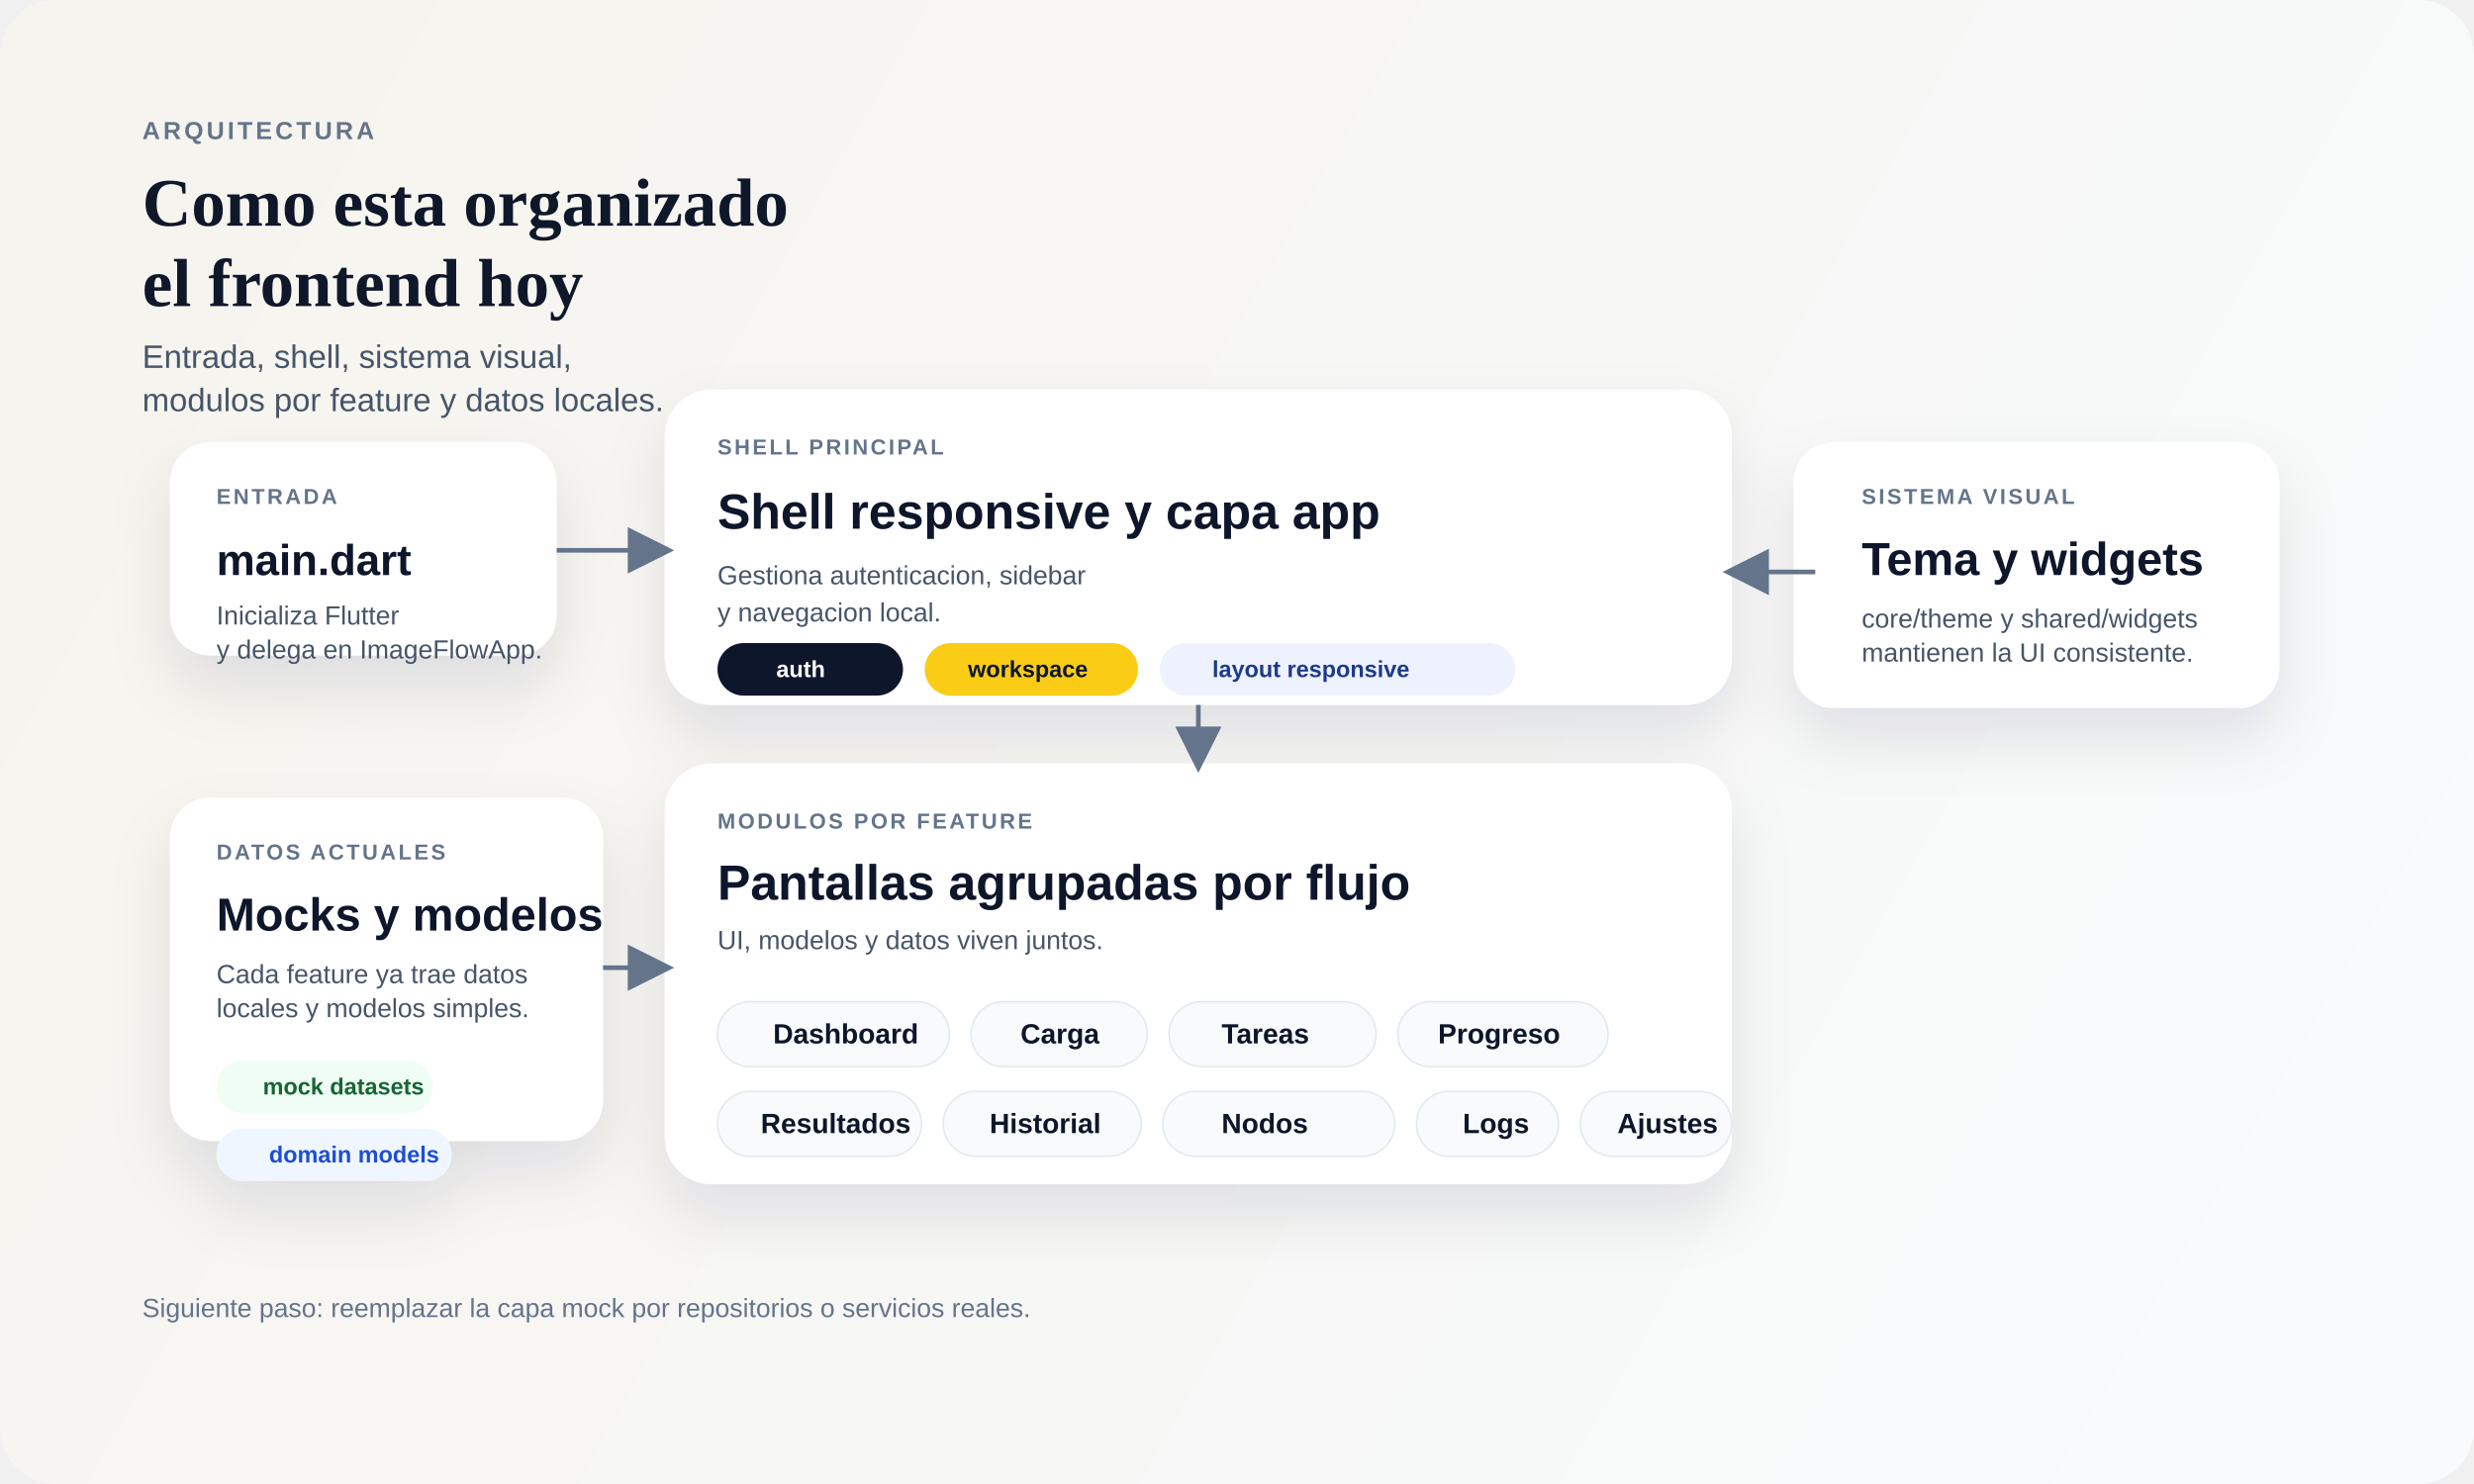
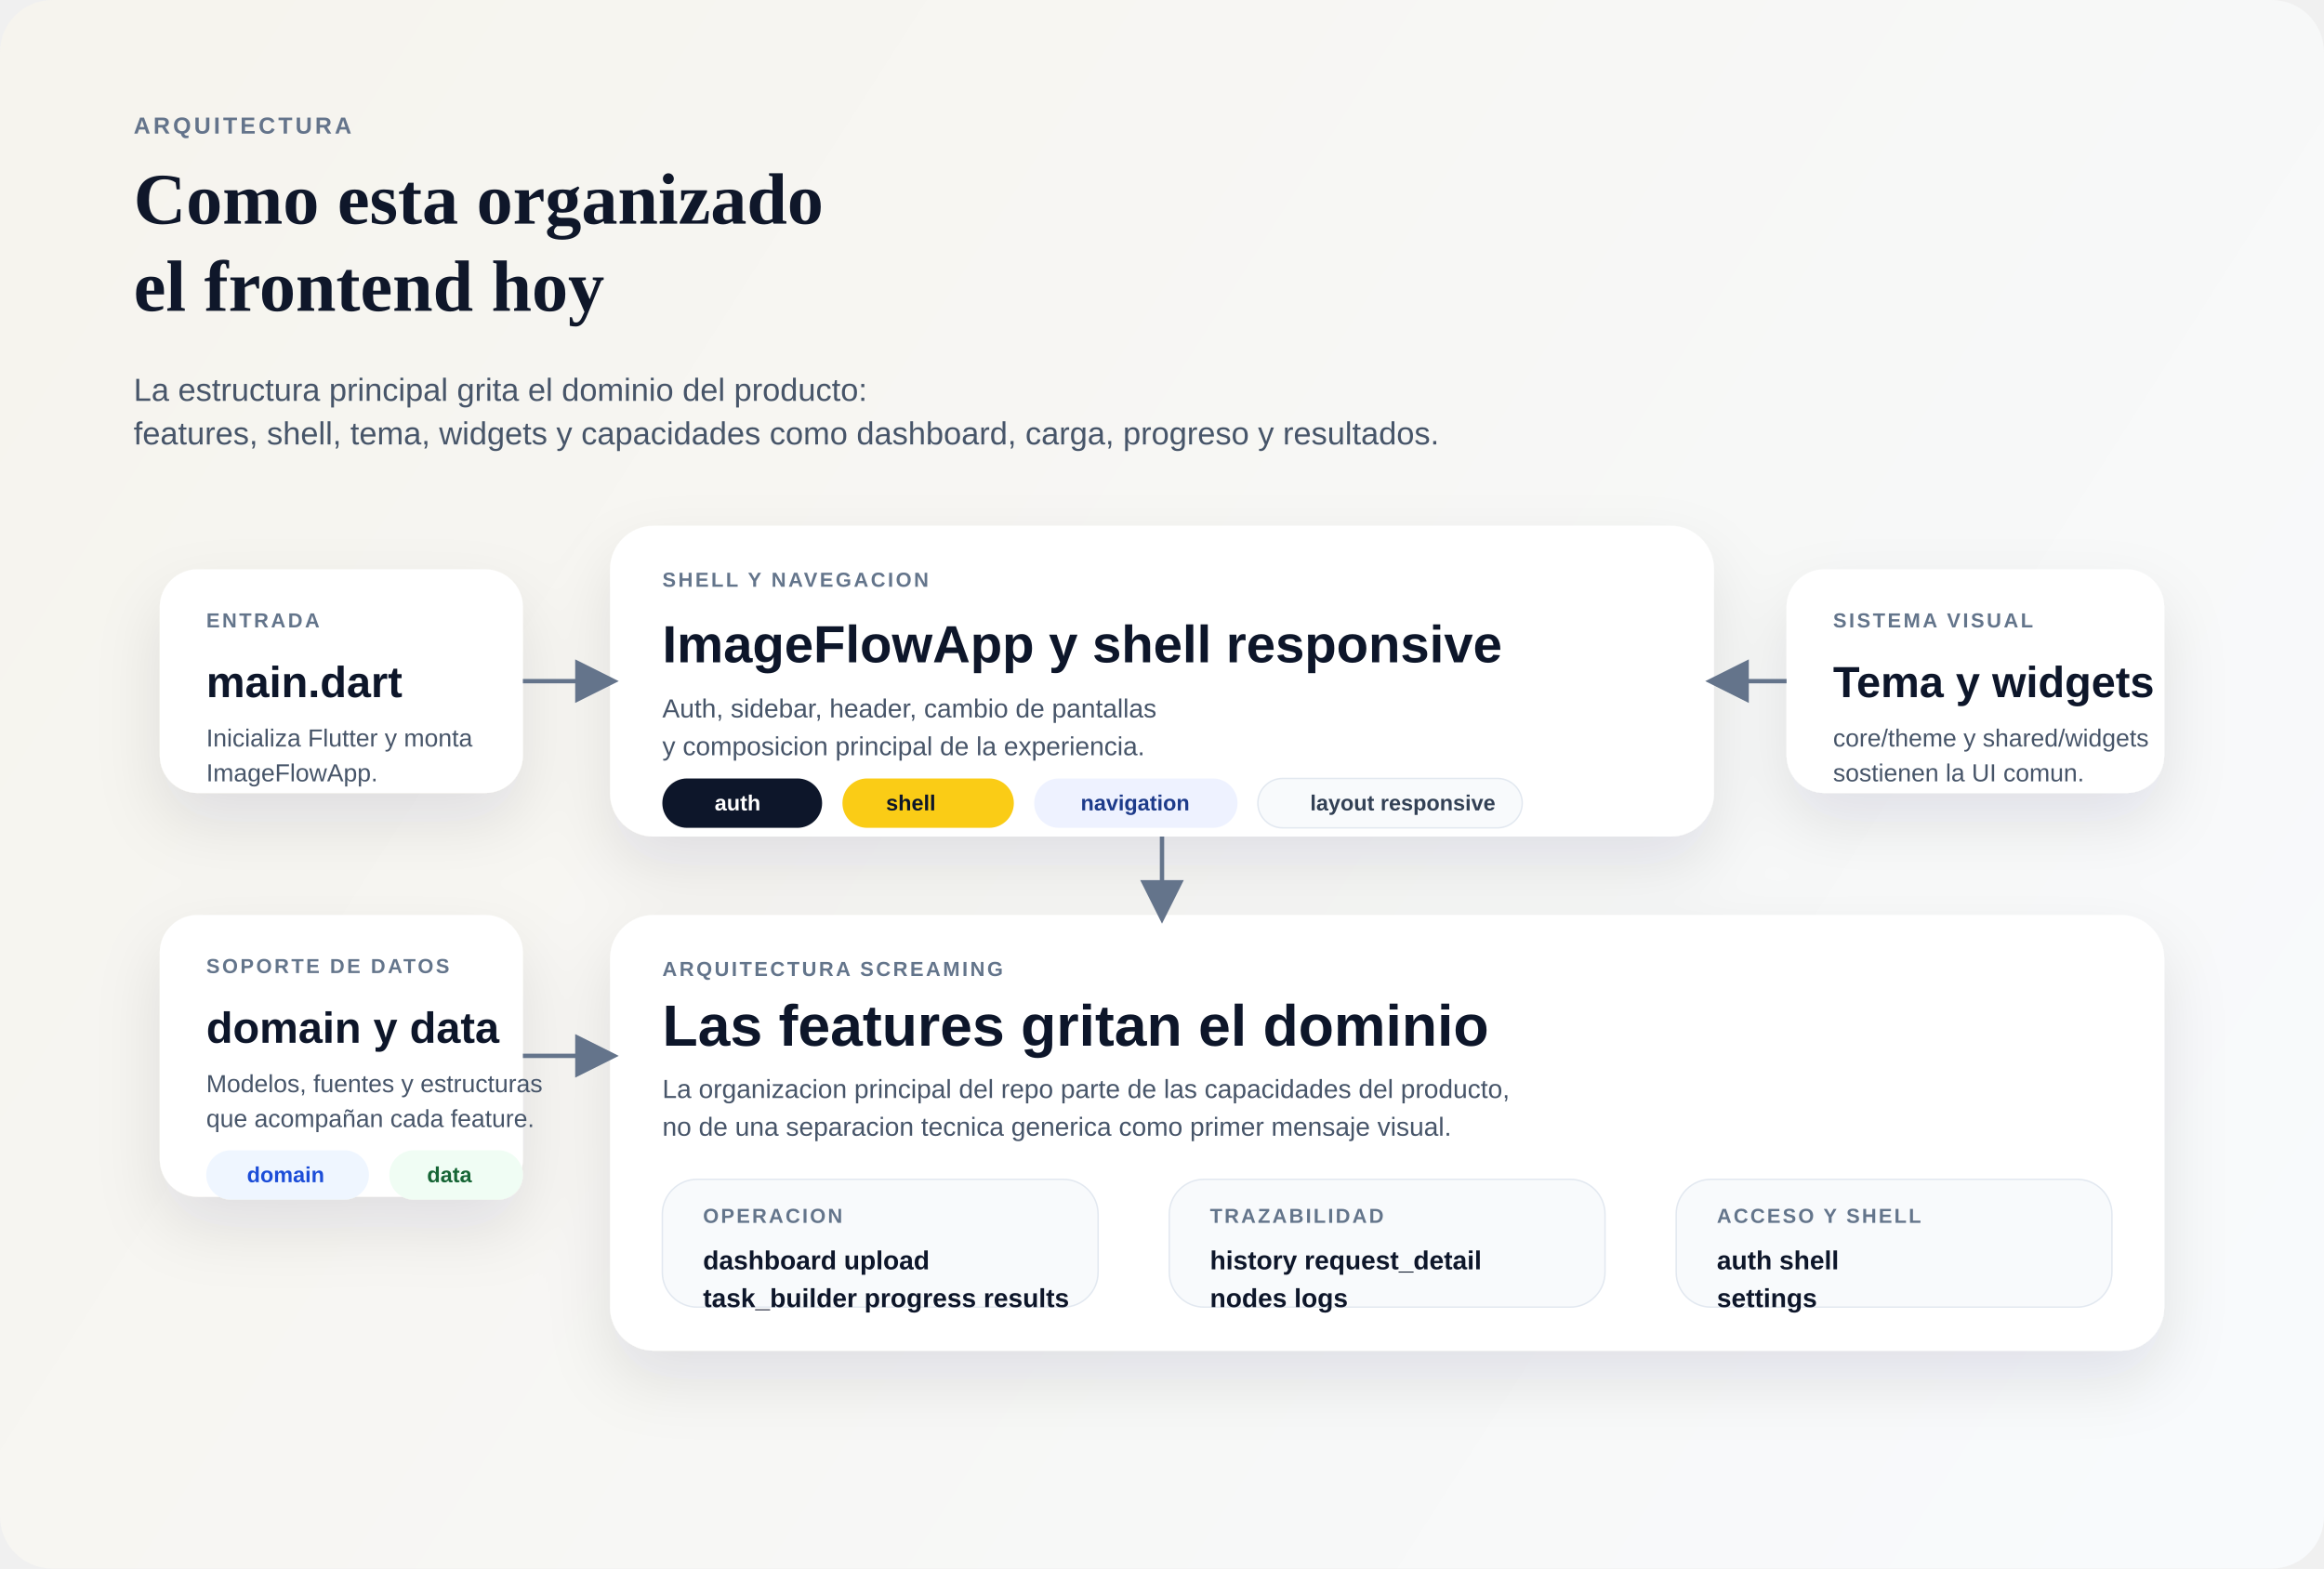
- <svg xmlns="http://www.w3.org/2000/svg" width="1600" height="960" viewBox="0 0 1600 960" fill="none" role="img" aria-labelledby="archTitle archDesc">
+ <svg xmlns="http://www.w3.org/2000/svg" width="1600" height="1080" viewBox="0 0 1600 1080" fill="none" role="img" aria-labelledby="archTitle archDesc">
  <defs>
-     <linearGradient id="archBg" x1="80" y1="80" x2="1520" y2="900" gradientUnits="userSpaceOnUse">
+     <linearGradient id="archBg" x1="80" y1="80" x2="1520" y2="1000" gradientUnits="userSpaceOnUse">
      <stop stop-color="#F6F4EE" />
      <stop offset="1" stop-color="#F8FAFC" />
    </linearGradient>
-     <filter id="archShadow" x="0" y="0" width="1600" height="960" filterUnits="userSpaceOnUse" color-interpolation-filters="sRGB">
-       <feDropShadow dx="0" dy="20" stdDeviation="20" flood-color="#0F172A" flood-opacity="0.10" />
+     <filter id="archShadow" x="0" y="0" width="1600" height="1080" filterUnits="userSpaceOnUse" color-interpolation-filters="sRGB">
+       <feDropShadow dx="0" dy="20" stdDeviation="22" flood-color="#0F172A" flood-opacity="0.10" />
    </filter>
    <marker id="arrow" markerWidth="10" markerHeight="10" refX="8" refY="5" orient="auto" markerUnits="strokeWidth">
      <path d="M0 0L10 5L0 10V0Z" fill="#64748B" />
    </marker>
  </defs>
-   <rect width="1600" height="960" rx="36" fill="url(#archBg)" />
-   <text x="92" y="90" fill="#64748B" font-family="Verdana, Arial, sans-serif" font-size="16" font-weight="700" letter-spacing="2">ARQUITECTURA</text>
-   <text x="92" y="146" fill="#0F172A" font-family="Georgia, 'Times New Roman', serif" font-size="44" font-weight="700">Como esta organizado</text>
-   <text x="92" y="198" fill="#0F172A" font-family="Georgia, 'Times New Roman', serif" font-size="44" font-weight="700">el frontend hoy</text>
-   <text x="92" y="238" fill="#475569" font-family="Verdana, Arial, sans-serif" font-size="21">Entrada, shell, sistema visual,</text>
-   <text x="92" y="266" fill="#475569" font-family="Verdana, Arial, sans-serif" font-size="21">modulos por feature y datos locales.</text>
+   <rect width="1600" height="1080" rx="36" fill="url(#archBg)" />
+   <text x="92" y="92" fill="#64748B" font-family="Verdana, Arial, sans-serif" font-size="16" font-weight="700" letter-spacing="2">ARQUITECTURA</text>
+   <text x="92" y="154" fill="#0F172A" font-family="Georgia, 'Times New Roman', serif" font-size="50" font-weight="700">Como esta organizado</text>
+   <text x="92" y="214" fill="#0F172A" font-family="Georgia, 'Times New Roman', serif" font-size="50" font-weight="700">el frontend hoy</text>
+   <text x="92" y="276" fill="#475569" font-family="Verdana, Arial, sans-serif" font-size="22">La estructura principal grita el dominio del producto:</text>
+   <text x="92" y="306" fill="#475569" font-family="Verdana, Arial, sans-serif" font-size="22">features, shell, tema, widgets y capacidades como dashboard, carga, progreso y resultados.</text>
  <g filter="url(#archShadow)">
-     <rect x="110" y="286" width="250" height="138" rx="26" fill="#FFFFFF" />
-     <text x="140" y="326" fill="#64748B" font-family="Verdana, Arial, sans-serif" font-size="14" font-weight="700" letter-spacing="1.6">ENTRADA</text>
-     <text x="140" y="372" fill="#0F172A" font-family="Verdana, Arial, sans-serif" font-size="28" font-weight="700">main.dart</text>
-     <text x="140" y="404" fill="#475569" font-family="Verdana, Arial, sans-serif" font-size="17">Inicializa Flutter</text>
-     <text x="140" y="426" fill="#475569" font-family="Verdana, Arial, sans-serif" font-size="17">y delega en ImageFlowApp.</text>
-     <rect x="430" y="252" width="690" height="204" rx="30" fill="#FFFFFF" />
-     <text x="464" y="294" fill="#64748B" font-family="Verdana, Arial, sans-serif" font-size="14" font-weight="700" letter-spacing="1.6">SHELL PRINCIPAL</text>
-     <text x="464" y="342" fill="#0F172A" font-family="Verdana, Arial, sans-serif" font-size="32" font-weight="700">Shell responsive y capa app</text>
-     <text x="464" y="378" fill="#475569" font-family="Verdana, Arial, sans-serif" font-size="17">Gestiona autenticacion, sidebar</text>
-     <text x="464" y="402" fill="#475569" font-family="Verdana, Arial, sans-serif" font-size="17">y navegacion local.</text>
-     <rect x="464" y="416" width="120" height="34" rx="17" fill="#0F172A" />
-     <text x="502" y="438" fill="#FFFFFF" font-family="Verdana, Arial, sans-serif" font-size="15" font-weight="700">auth</text>
-     <rect x="598" y="416" width="138" height="34" rx="17" fill="#FACC15" />
-     <text x="626" y="438" fill="#0F172A" font-family="Verdana, Arial, sans-serif" font-size="15" font-weight="700">workspace</text>
-     <rect x="750" y="416" width="230" height="34" rx="17" fill="#EEF2FF" />
-     <text x="784" y="438" fill="#1E3A8A" font-family="Verdana, Arial, sans-serif" font-size="15" font-weight="700">layout responsive</text>
-     <rect x="1160" y="286" width="314" height="172" rx="26" fill="#FFFFFF" />
-     <text x="1204" y="326" fill="#64748B" font-family="Verdana, Arial, sans-serif" font-size="14" font-weight="700" letter-spacing="1.6">SISTEMA VISUAL</text>
-     <text x="1204" y="372" fill="#0F172A" font-family="Verdana, Arial, sans-serif" font-size="30" font-weight="700">Tema y widgets</text>
-     <text x="1204" y="406" fill="#475569" font-family="Verdana, Arial, sans-serif" font-size="17">core/theme y shared/widgets</text>
-     <text x="1204" y="428" fill="#475569" font-family="Verdana, Arial, sans-serif" font-size="17">mantienen la UI consistente.</text>
-     <rect x="110" y="516" width="280" height="222" rx="26" fill="#FFFFFF" />
-     <text x="140" y="556" fill="#64748B" font-family="Verdana, Arial, sans-serif" font-size="14" font-weight="700" letter-spacing="1.6">DATOS ACTUALES</text>
-     <text x="140" y="602" fill="#0F172A" font-family="Verdana, Arial, sans-serif" font-size="30" font-weight="700">Mocks y modelos</text>
-     <text x="140" y="636" fill="#475569" font-family="Verdana, Arial, sans-serif" font-size="17">Cada feature ya trae datos</text>
-     <text x="140" y="658" fill="#475569" font-family="Verdana, Arial, sans-serif" font-size="17">locales y modelos simples.</text>
-     <rect x="140" y="686" width="140" height="34" rx="17" fill="#F0FDF4" />
-     <text x="170" y="708" fill="#166534" font-family="Verdana, Arial, sans-serif" font-size="15" font-weight="700">mock datasets</text>
-     <rect x="140" y="730" width="152" height="34" rx="17" fill="#EFF6FF" />
-     <text x="174" y="752" fill="#1D4ED8" font-family="Verdana, Arial, sans-serif" font-size="15" font-weight="700">domain models</text>
-     <rect x="430" y="494" width="690" height="272" rx="30" fill="#FFFFFF" />
-     <text x="464" y="536" fill="#64748B" font-family="Verdana, Arial, sans-serif" font-size="14" font-weight="700" letter-spacing="1.6">MODULOS POR FEATURE</text>
-     <text x="464" y="582" fill="#0F172A" font-family="Verdana, Arial, sans-serif" font-size="32" font-weight="700">Pantallas agrupadas por flujo</text>
-     <text x="464" y="614" fill="#475569" font-family="Verdana, Arial, sans-serif" font-size="17">UI, modelos y datos viven juntos.</text>
-     <rect x="464" y="648" width="150" height="42" rx="21" fill="#F8FAFC" stroke="#E2E8F0" />
-     <text x="500" y="675" fill="#0F172A" font-family="Verdana, Arial, sans-serif" font-size="18" font-weight="700">Dashboard</text>
-     <rect x="628" y="648" width="114" height="42" rx="21" fill="#F8FAFC" stroke="#E2E8F0" />
-     <text x="660" y="675" fill="#0F172A" font-family="Verdana, Arial, sans-serif" font-size="18" font-weight="700">Carga</text>
-     <rect x="756" y="648" width="134" height="42" rx="21" fill="#F8FAFC" stroke="#E2E8F0" />
-     <text x="790" y="675" fill="#0F172A" font-family="Verdana, Arial, sans-serif" font-size="18" font-weight="700">Tareas</text>
-     <rect x="904" y="648" width="136" height="42" rx="21" fill="#F8FAFC" stroke="#E2E8F0" />
-     <text x="930" y="675" fill="#0F172A" font-family="Verdana, Arial, sans-serif" font-size="18" font-weight="700">Progreso</text>
-     <rect x="464" y="706" width="132" height="42" rx="21" fill="#F8FAFC" stroke="#E2E8F0" />
-     <text x="492" y="733" fill="#0F172A" font-family="Verdana, Arial, sans-serif" font-size="18" font-weight="700">Resultados</text>
-     <rect x="610" y="706" width="128" height="42" rx="21" fill="#F8FAFC" stroke="#E2E8F0" />
-     <text x="640" y="733" fill="#0F172A" font-family="Verdana, Arial, sans-serif" font-size="18" font-weight="700">Historial</text>
-     <rect x="752" y="706" width="150" height="42" rx="21" fill="#F8FAFC" stroke="#E2E8F0" />
-     <text x="790" y="733" fill="#0F172A" font-family="Verdana, Arial, sans-serif" font-size="18" font-weight="700">Nodos</text>
-     <rect x="916" y="706" width="92" height="42" rx="21" fill="#F8FAFC" stroke="#E2E8F0" />
-     <text x="946" y="733" fill="#0F172A" font-family="Verdana, Arial, sans-serif" font-size="18" font-weight="700">Logs</text>
-     <rect x="1022" y="706" width="98" height="42" rx="21" fill="#F8FAFC" stroke="#E2E8F0" />
-     <text x="1046" y="733" fill="#0F172A" font-family="Verdana, Arial, sans-serif" font-size="18" font-weight="700">Ajustes</text>
+     <rect x="110" y="392" width="250" height="154" rx="26" fill="#FFFFFF" />
+     <text x="142" y="432" fill="#64748B" font-family="Verdana, Arial, sans-serif" font-size="14" font-weight="700" letter-spacing="1.6">ENTRADA</text>
+     <text x="142" y="480" fill="#0F172A" font-family="Verdana, Arial, sans-serif" font-size="30" font-weight="700">main.dart</text>
+     <text x="142" y="514" fill="#475569" font-family="Verdana, Arial, sans-serif" font-size="17">Inicializa Flutter y monta</text>
+     <text x="142" y="538" fill="#475569" font-family="Verdana, Arial, sans-serif" font-size="17">ImageFlowApp.</text>
+     <rect x="420" y="362" width="760" height="214" rx="30" fill="#FFFFFF" />
+     <text x="456" y="404" fill="#64748B" font-family="Verdana, Arial, sans-serif" font-size="14" font-weight="700" letter-spacing="1.6">SHELL Y NAVEGACION</text>
+     <text x="456" y="456" fill="#0F172A" font-family="Verdana, Arial, sans-serif" font-size="36" font-weight="700">ImageFlowApp y shell responsive</text>
+     <text x="456" y="494" fill="#475569" font-family="Verdana, Arial, sans-serif" font-size="18">Auth, sidebar, header, cambio de pantallas</text>
+     <text x="456" y="520" fill="#475569" font-family="Verdana, Arial, sans-serif" font-size="18">y composicion principal de la experiencia.</text>
+     <rect x="456" y="536" width="110" height="34" rx="17" fill="#0F172A" />
+     <text x="492" y="558" fill="#FFFFFF" font-family="Verdana, Arial, sans-serif" font-size="15" font-weight="700">auth</text>
+     <rect x="580" y="536" width="118" height="34" rx="17" fill="#FACC15" />
+     <text x="610" y="558" fill="#0F172A" font-family="Verdana, Arial, sans-serif" font-size="15" font-weight="700">shell</text>
+     <rect x="712" y="536" width="140" height="34" rx="17" fill="#EEF2FF" />
+     <text x="744" y="558" fill="#1E3A8A" font-family="Verdana, Arial, sans-serif" font-size="15" font-weight="700">navigation</text>
+     <rect x="866" y="536" width="182" height="34" rx="17" fill="#F8FAFC" stroke="#E2E8F0" />
+     <text x="902" y="558" fill="#334155" font-family="Verdana, Arial, sans-serif" font-size="15" font-weight="700">layout responsive</text>
+     <rect x="1230" y="392" width="260" height="154" rx="26" fill="#FFFFFF" />
+     <text x="1262" y="432" fill="#64748B" font-family="Verdana, Arial, sans-serif" font-size="14" font-weight="700" letter-spacing="1.6">SISTEMA VISUAL</text>
+     <text x="1262" y="480" fill="#0F172A" font-family="Verdana, Arial, sans-serif" font-size="30" font-weight="700">Tema y widgets</text>
+     <text x="1262" y="514" fill="#475569" font-family="Verdana, Arial, sans-serif" font-size="17">core/theme y shared/widgets</text>
+     <text x="1262" y="538" fill="#475569" font-family="Verdana, Arial, sans-serif" font-size="17">sostienen la UI comun.</text>
+     <rect x="110" y="630" width="250" height="194" rx="26" fill="#FFFFFF" />
+     <text x="142" y="670" fill="#64748B" font-family="Verdana, Arial, sans-serif" font-size="14" font-weight="700" letter-spacing="1.6">SOPORTE DE DATOS</text>
+     <text x="142" y="718" fill="#0F172A" font-family="Verdana, Arial, sans-serif" font-size="30" font-weight="700">domain y data</text>
+     <text x="142" y="752" fill="#475569" font-family="Verdana, Arial, sans-serif" font-size="17">Modelos, fuentes y estructuras</text>
+     <text x="142" y="776" fill="#475569" font-family="Verdana, Arial, sans-serif" font-size="17">que acompañan cada feature.</text>
+     <rect x="142" y="792" width="112" height="34" rx="17" fill="#EFF6FF" />
+     <text x="170" y="814" fill="#1D4ED8" font-family="Verdana, Arial, sans-serif" font-size="15" font-weight="700">domain</text>
+     <rect x="268" y="792" width="92" height="34" rx="17" fill="#F0FDF4" />
+     <text x="294" y="814" fill="#166534" font-family="Verdana, Arial, sans-serif" font-size="15" font-weight="700">data</text>
+     <rect x="420" y="630" width="1070" height="300" rx="30" fill="#FFFFFF" />
+     <text x="456" y="672" fill="#64748B" font-family="Verdana, Arial, sans-serif" font-size="14" font-weight="700" letter-spacing="1.6">ARQUITECTURA SCREAMING</text>
+     <text x="456" y="720" fill="#0F172A" font-family="Verdana, Arial, sans-serif" font-size="40" font-weight="700">Las features gritan el dominio</text>
+     <text x="456" y="756" fill="#475569" font-family="Verdana, Arial, sans-serif" font-size="18">La organizacion principal del repo parte de las capacidades del producto,</text>
+     <text x="456" y="782" fill="#475569" font-family="Verdana, Arial, sans-serif" font-size="18">no de una separacion tecnica generica como primer mensaje visual.</text>
+     <rect x="456" y="812" width="300" height="88" rx="24" fill="#F8FAFC" stroke="#E2E8F0" />
+     <text x="484" y="842" fill="#64748B" font-family="Verdana, Arial, sans-serif" font-size="14" font-weight="700" letter-spacing="1.4">OPERACION</text>
+     <text x="484" y="874" fill="#0F172A" font-family="Verdana, Arial, sans-serif" font-size="18" font-weight="700">dashboard  upload</text>
+     <text x="484" y="900" fill="#0F172A" font-family="Verdana, Arial, sans-serif" font-size="18" font-weight="700">task_builder  progress  results</text>
+     <rect x="805" y="812" width="300" height="88" rx="24" fill="#F8FAFC" stroke="#E2E8F0" />
+     <text x="833" y="842" fill="#64748B" font-family="Verdana, Arial, sans-serif" font-size="14" font-weight="700" letter-spacing="1.4">TRAZABILIDAD</text>
+     <text x="833" y="874" fill="#0F172A" font-family="Verdana, Arial, sans-serif" font-size="18" font-weight="700">history  request_detail</text>
+     <text x="833" y="900" fill="#0F172A" font-family="Verdana, Arial, sans-serif" font-size="18" font-weight="700">nodes  logs</text>
+     <rect x="1154" y="812" width="300" height="88" rx="24" fill="#F8FAFC" stroke="#E2E8F0" />
+     <text x="1182" y="842" fill="#64748B" font-family="Verdana, Arial, sans-serif" font-size="14" font-weight="700" letter-spacing="1.4">ACCESO Y SHELL</text>
+     <text x="1182" y="874" fill="#0F172A" font-family="Verdana, Arial, sans-serif" font-size="18" font-weight="700">auth  shell</text>
+     <text x="1182" y="900" fill="#0F172A" font-family="Verdana, Arial, sans-serif" font-size="18" font-weight="700">settings</text>
  </g>
-   <path d="M360 356H430" stroke="#64748B" stroke-width="3" marker-end="url(#arrow)" />
-   <path d="M775 456V494" stroke="#64748B" stroke-width="3" marker-end="url(#arrow)" />
-   <path d="M1174 370H1120" stroke="#64748B" stroke-width="3" marker-end="url(#arrow)" />
-   <path d="M390 626H430" stroke="#64748B" stroke-width="3" marker-end="url(#arrow)" />
-   <text x="92" y="852" fill="#64748B" font-family="Verdana, Arial, sans-serif" font-size="17">Siguiente paso: reemplazar la capa mock por repositorios o servicios reales.</text>
+   <path d="M360 469H420" stroke="#64748B" stroke-width="3" marker-end="url(#arrow)" />
+   <path d="M1230 469H1180" stroke="#64748B" stroke-width="3" marker-end="url(#arrow)" />
+   <path d="M800 576V630" stroke="#64748B" stroke-width="3" marker-end="url(#arrow)" />
+   <path d="M360 727H420" stroke="#64748B" stroke-width="3" marker-end="url(#arrow)" />
</svg>
